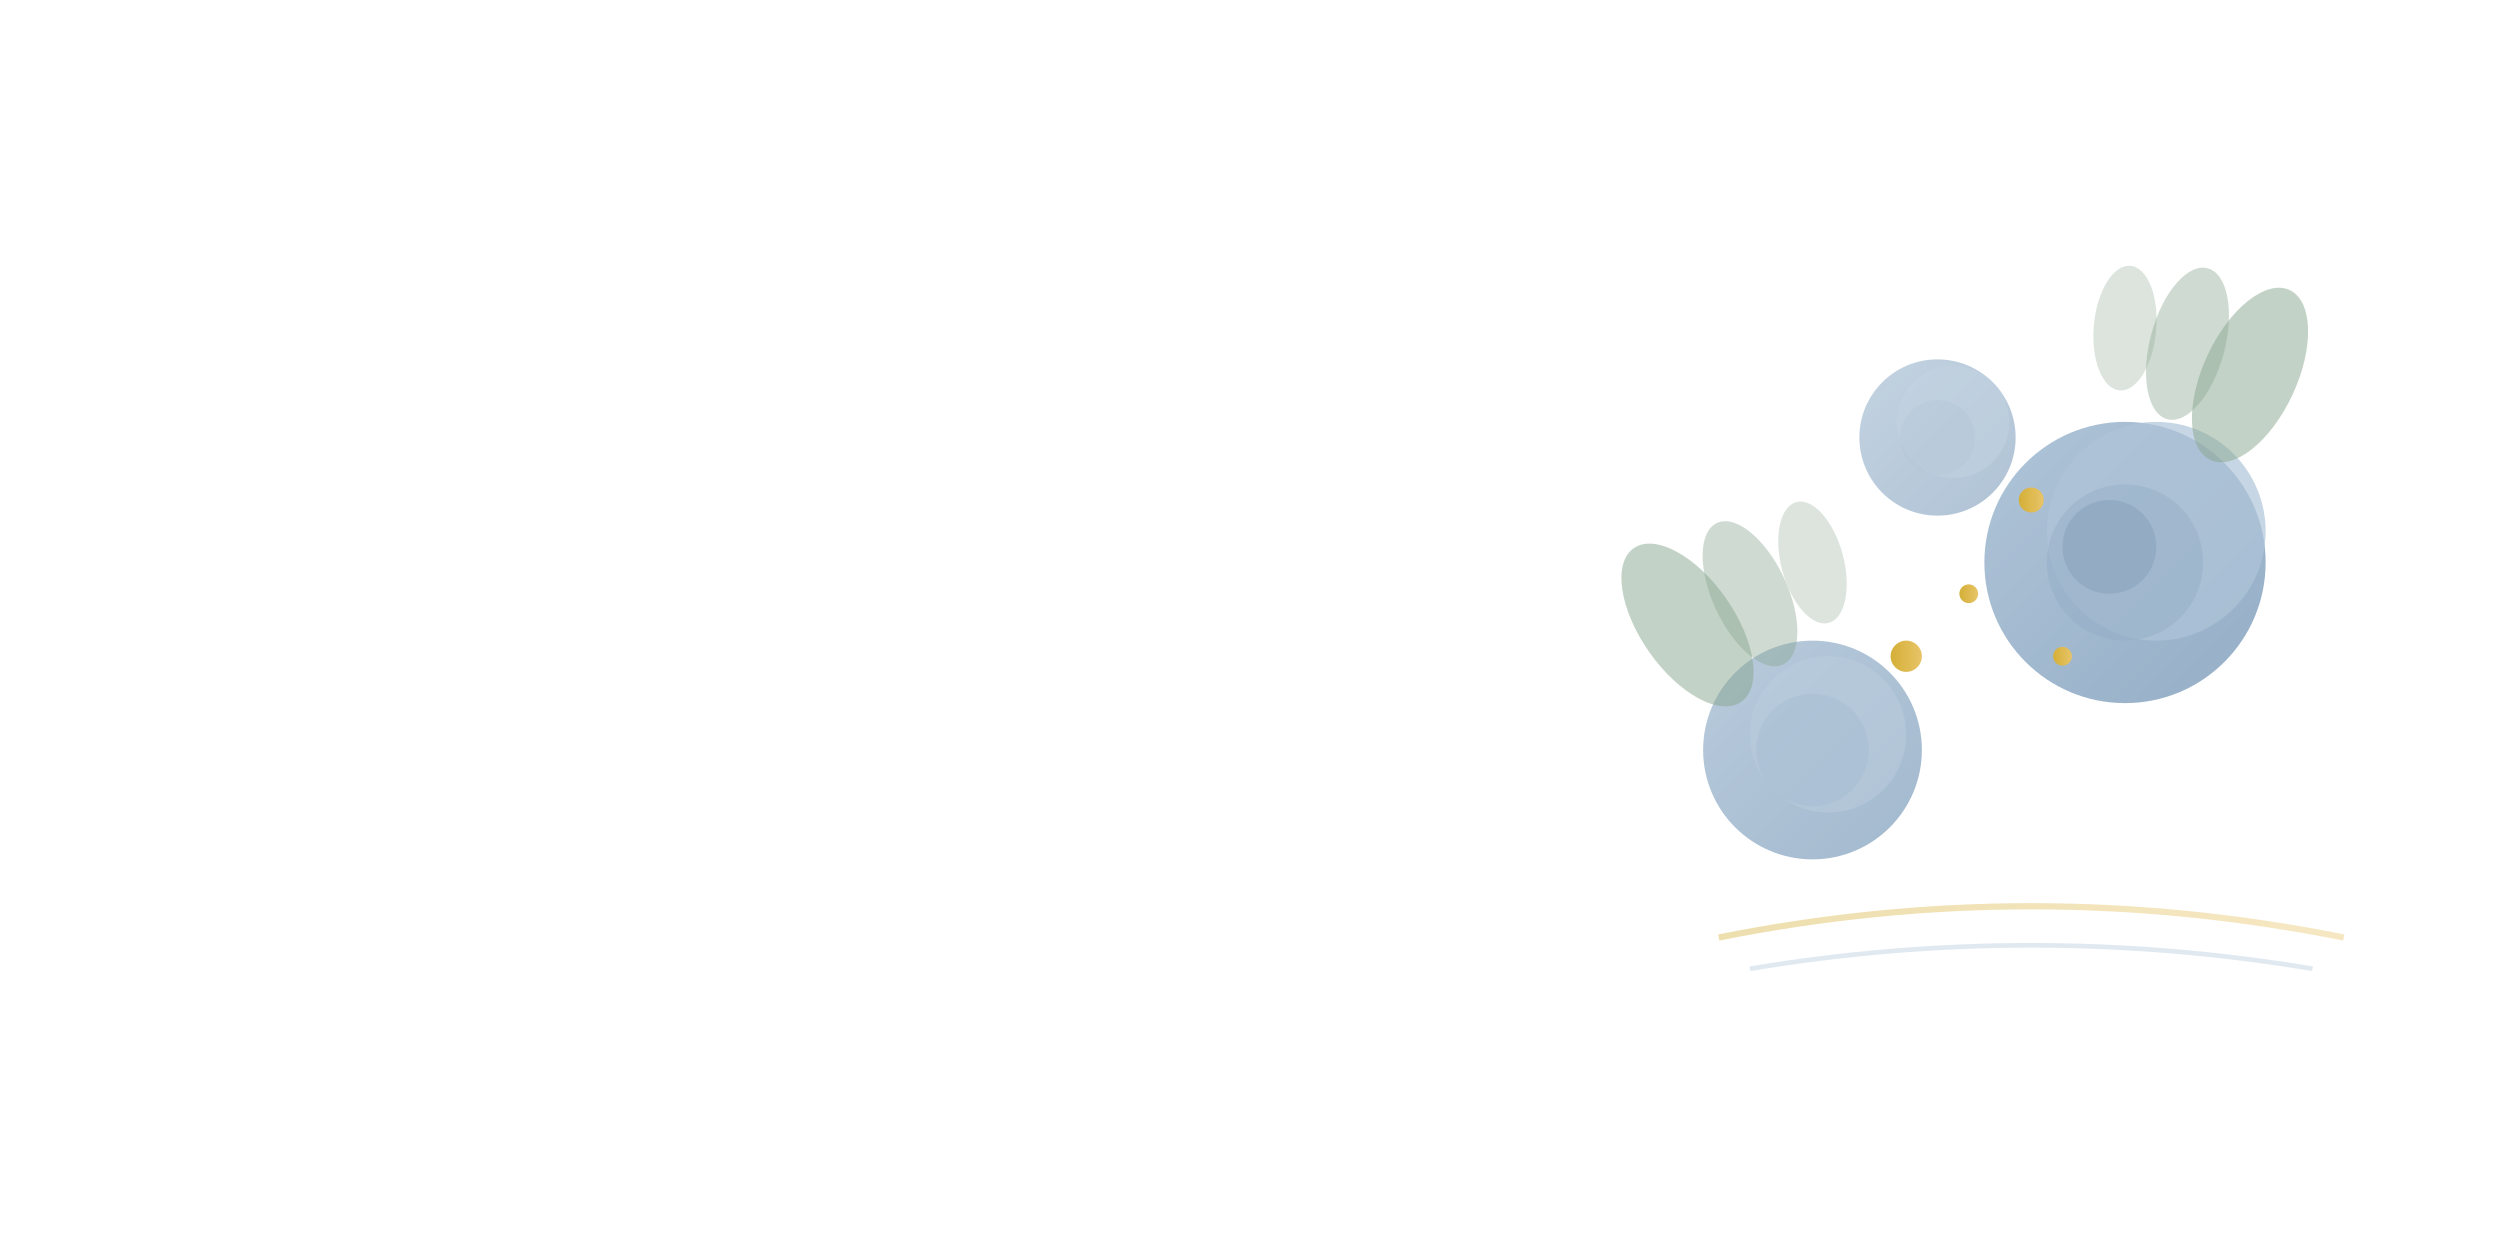
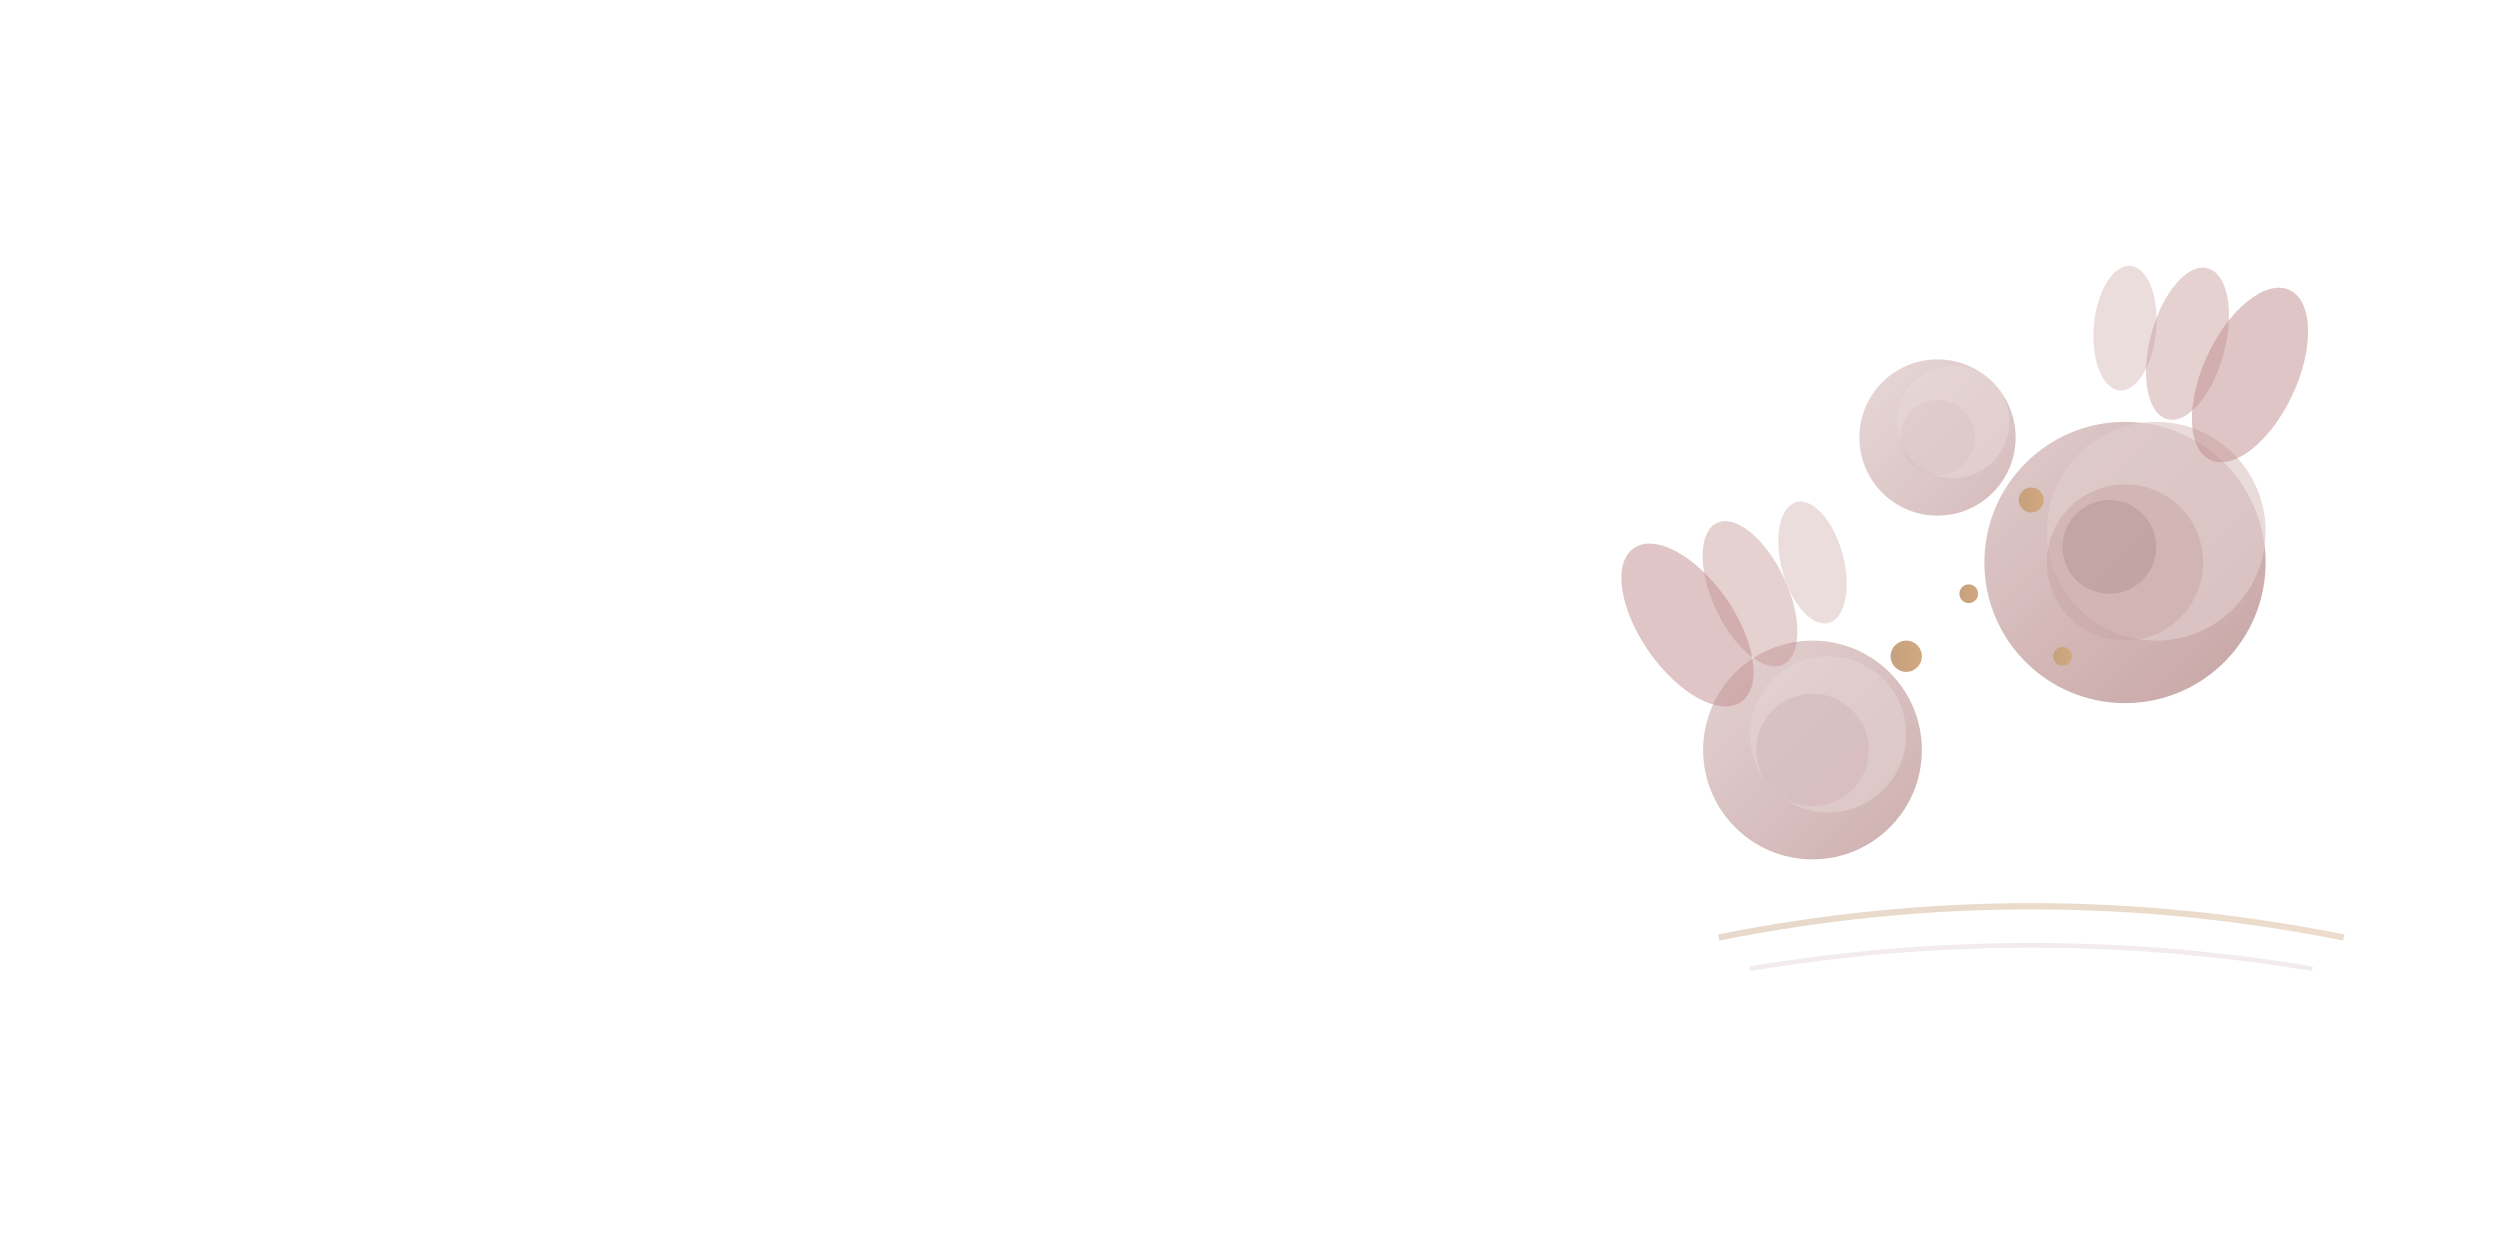
<svg xmlns="http://www.w3.org/2000/svg" viewBox="0 0 800 400" fill="none">
  <defs>
    <linearGradient id="blueGrad2" x1="0%" y1="0%" x2="100%" y2="100%">
-       <stop offset="0%" style="stop-color:#9BB5CE;stop-opacity:1" />
-       <stop offset="100%" style="stop-color:#7a9ab8;stop-opacity:1" />
+       <stop offset="0%" style="stop-color:#D9BFBF;stop-opacity:1" />
+       <stop offset="100%" style="stop-color:#B98D8D;stop-opacity:1" />
    </linearGradient>
    <linearGradient id="goldGrad2" x1="0%" y1="0%" x2="100%" y2="0%">
-       <stop offset="0%" style="stop-color:#D4AF37;stop-opacity:1" />
-       <stop offset="100%" style="stop-color:#E8C468;stop-opacity:1" />
+       <stop offset="0%" style="stop-color:#C4A17E;stop-opacity:1" />
+       <stop offset="100%" style="stop-color:#D2A87E;stop-opacity:1" />
    </linearGradient>
  </defs>
  <g opacity="0.8">
    <circle cx="680" cy="180" r="45" fill="url(#blueGrad2)" />
-     <circle cx="690" cy="170" r="35" fill="#9BB5CE" opacity="0.7" />
-     <circle cx="680" cy="180" r="25" fill="#7a9ab8" opacity="0.5" />
-     <circle cx="675" cy="175" r="15" fill="#5e7fa0" opacity="0.4" />
+     <circle cx="690" cy="170" r="35" fill="#D9BFBF" opacity="0.7" />
+     <circle cx="680" cy="180" r="25" fill="#B98D8D" opacity="0.5" />
+     <circle cx="675" cy="175" r="15" fill="#996D6D" opacity="0.4" />
  </g>
  <g opacity="0.7">
    <circle cx="580" cy="240" r="35" fill="url(#blueGrad2)" />
-     <circle cx="585" cy="235" r="25" fill="#9BB5CE" opacity="0.6" />
-     <circle cx="580" cy="240" r="18" fill="#7a9ab8" opacity="0.4" />
+     <circle cx="585" cy="235" r="25" fill="#D9BFBF" opacity="0.6" />
+     <circle cx="580" cy="240" r="18" fill="#B98D8D" opacity="0.4" />
  </g>
  <g opacity="0.6">
    <circle cx="620" cy="140" r="25" fill="url(#blueGrad2)" />
-     <circle cx="625" cy="135" r="18" fill="#9BB5CE" opacity="0.5" />
-     <circle cx="620" cy="140" r="12" fill="#7a9ab8" opacity="0.3" />
+     <circle cx="625" cy="135" r="18" fill="#D9BFBF" opacity="0.5" />
+     <circle cx="620" cy="140" r="12" fill="#B98D8D" opacity="0.3" />
  </g>
-   <ellipse cx="720" cy="120" rx="15" ry="30" fill="#88a68e" opacity="0.5" transform="rotate(25 720 120)" />
-   <ellipse cx="700" cy="110" rx="12" ry="25" fill="#88a68e" opacity="0.4" transform="rotate(15 700 110)" />
-   <ellipse cx="680" cy="105" rx="10" ry="20" fill="#88a68e" opacity="0.3" transform="rotate(5 680 105)" />
-   <ellipse cx="540" cy="200" rx="15" ry="30" fill="#88a68e" opacity="0.5" transform="rotate(-35 540 200)" />
-   <ellipse cx="560" cy="190" rx="12" ry="25" fill="#88a68e" opacity="0.4" transform="rotate(-25 560 190)" />
-   <ellipse cx="580" cy="180" rx="10" ry="20" fill="#88a68e" opacity="0.3" transform="rotate(-15 580 180)" />
+   <ellipse cx="720" cy="120" rx="15" ry="30" fill="#C08C8C" opacity="0.5" transform="rotate(25 720 120)" />
+   <ellipse cx="700" cy="110" rx="12" ry="25" fill="#C08C8C" opacity="0.4" transform="rotate(15 700 110)" />
+   <ellipse cx="680" cy="105" rx="10" ry="20" fill="#C08C8C" opacity="0.3" transform="rotate(5 680 105)" />
+   <ellipse cx="540" cy="200" rx="15" ry="30" fill="#C08C8C" opacity="0.5" transform="rotate(-35 540 200)" />
+   <ellipse cx="560" cy="190" rx="12" ry="25" fill="#C08C8C" opacity="0.4" transform="rotate(-25 560 190)" />
+   <ellipse cx="580" cy="180" rx="10" ry="20" fill="#C08C8C" opacity="0.3" transform="rotate(-15 580 180)" />
  <circle cx="650" cy="160" r="4" fill="url(#goldGrad2)" />
  <circle cx="630" cy="190" r="3" fill="url(#goldGrad2)" />
  <circle cx="610" cy="210" r="5" fill="url(#goldGrad2)" />
  <circle cx="660" cy="210" r="3" fill="url(#goldGrad2)" />
  <path d="M 750 300 Q 650 280, 550 300" stroke="url(#goldGrad2)" stroke-width="2" fill="none" opacity="0.4" />
-   <path d="M 740 310 Q 650 295, 560 310" stroke="#9BB5CE" stroke-width="1.5" fill="none" opacity="0.3" />
+   <path d="M 740 310 Q 650 295, 560 310" stroke="#D9BFBF" stroke-width="1.5" fill="none" opacity="0.3" />
</svg>
